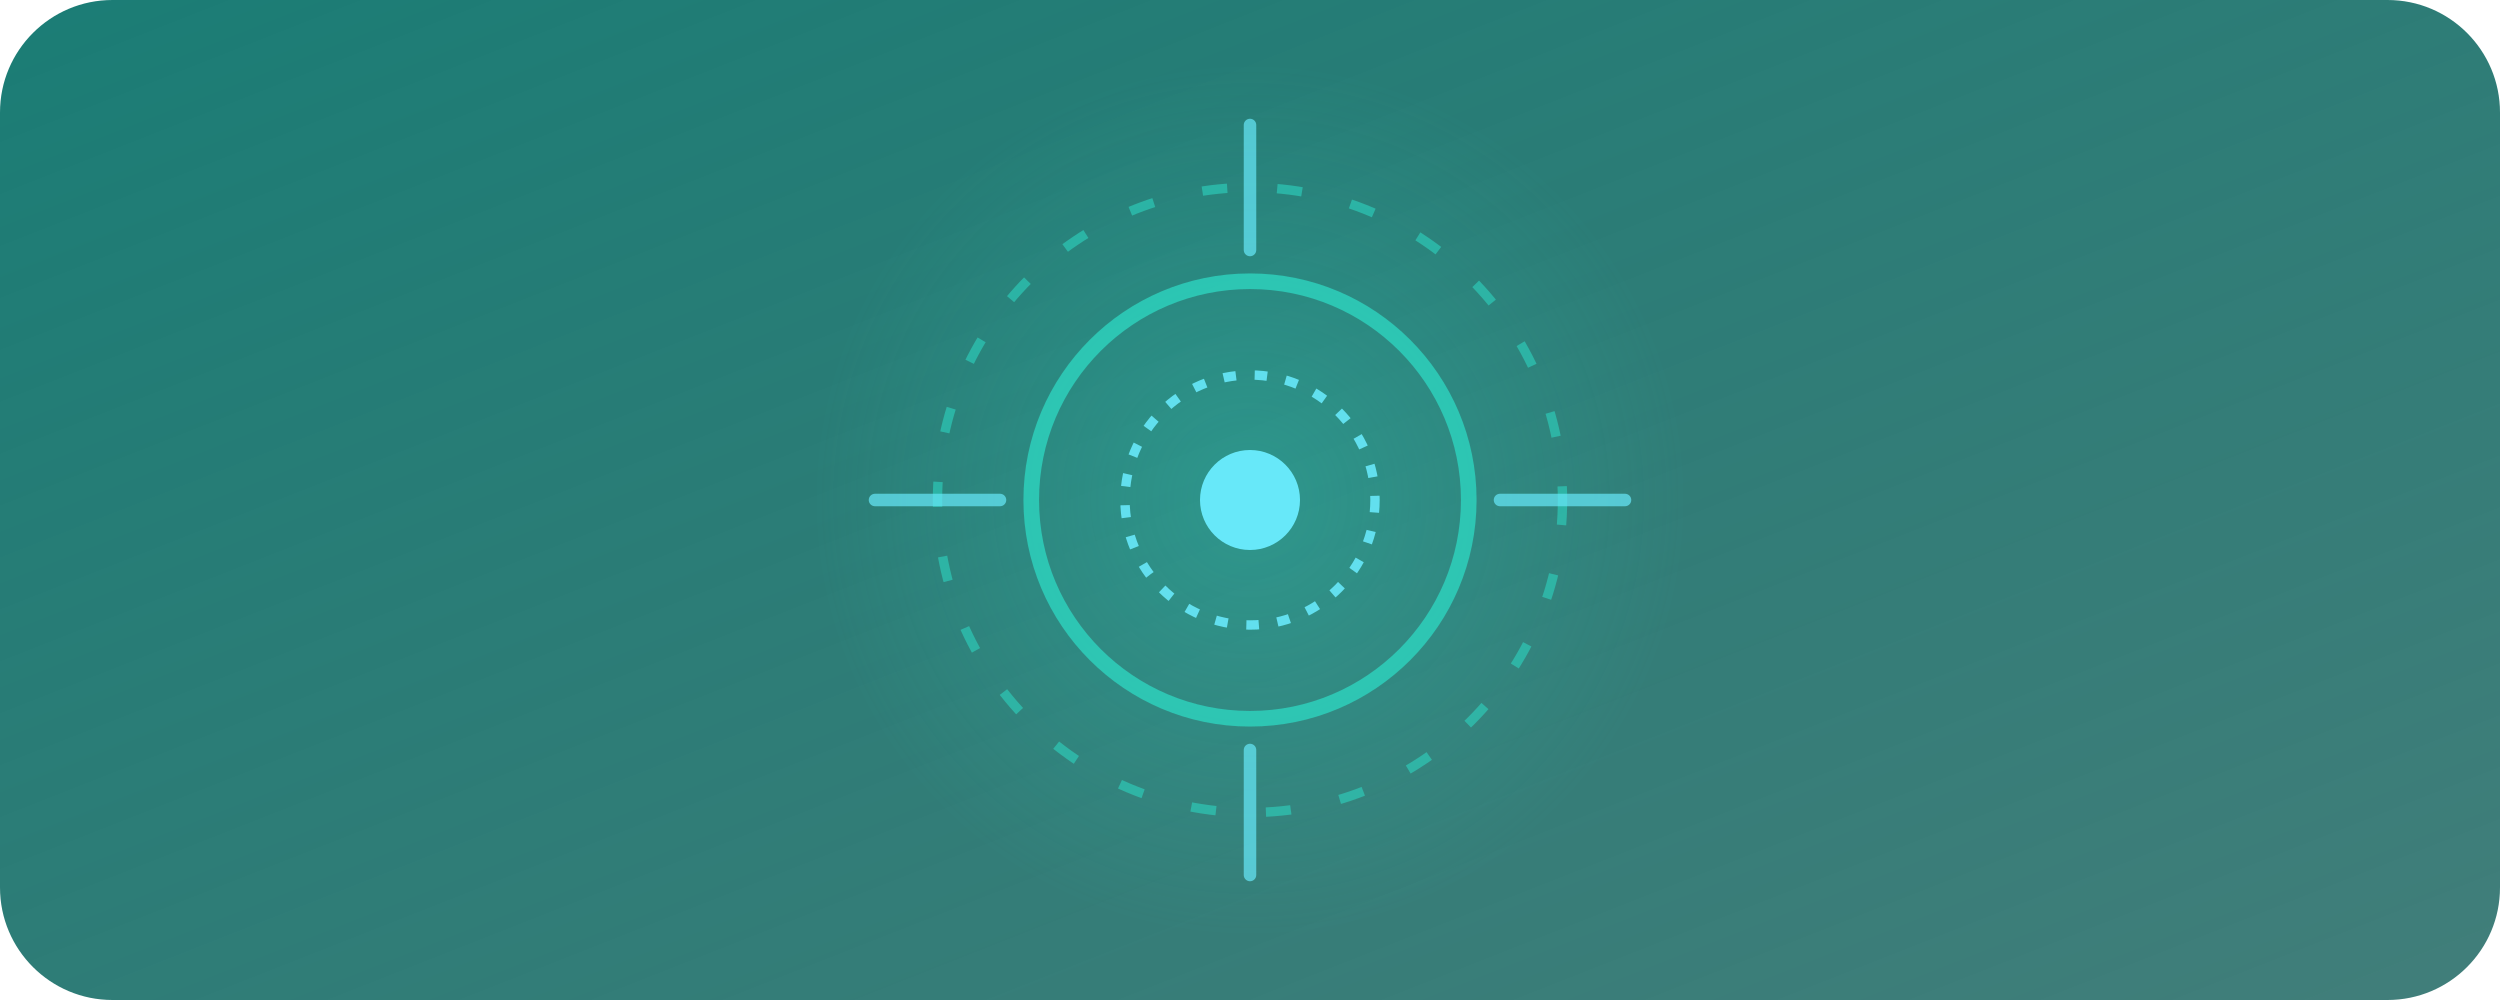
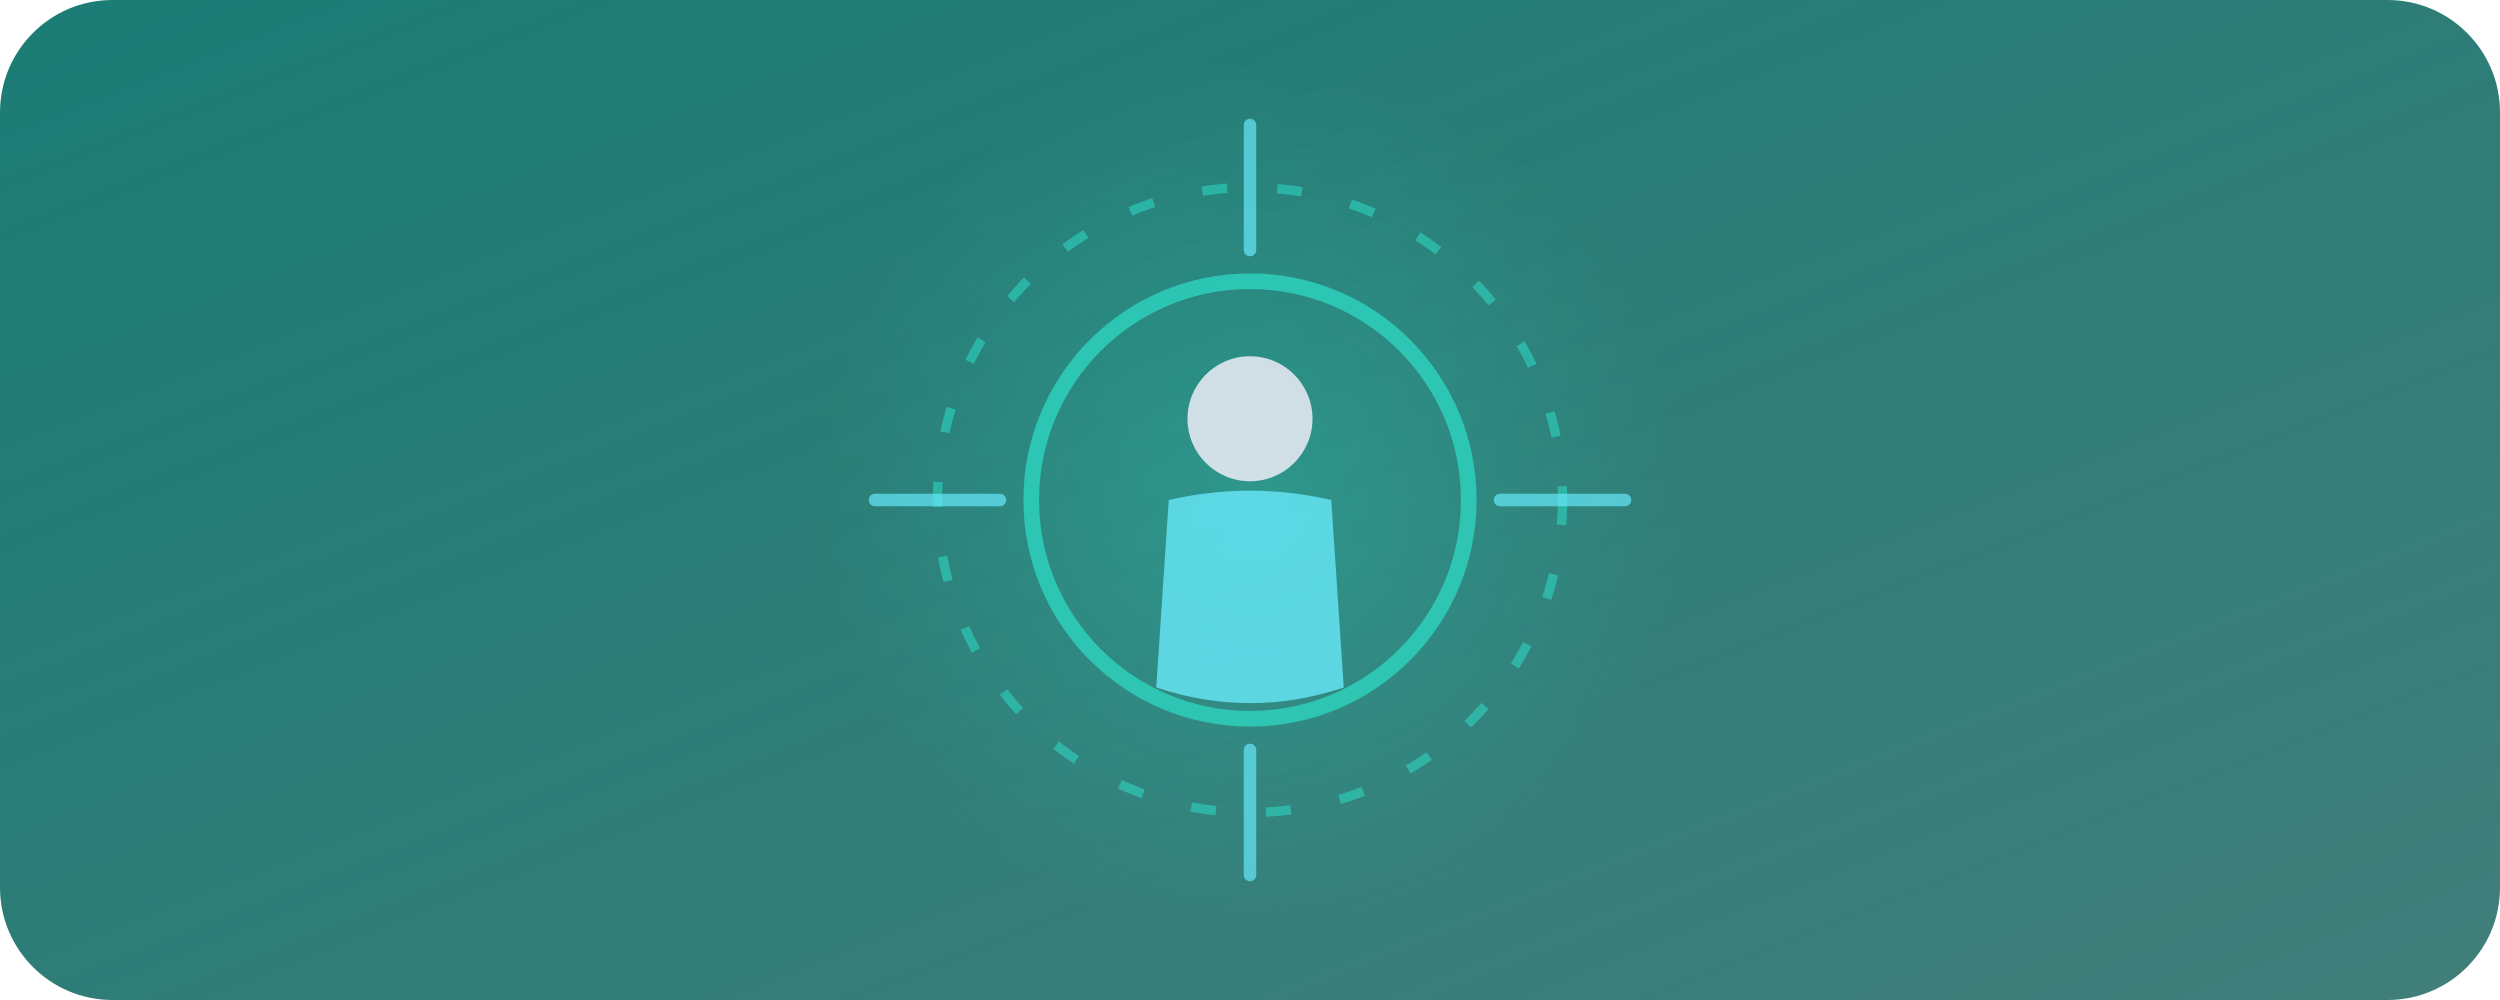
<svg xmlns="http://www.w3.org/2000/svg" viewBox="0 0 400 160" width="100%" height="160">
  <defs>
    <linearGradient id="focus-grad" x1="0%" y1="0%" x2="100%" y2="100%">
      <stop offset="0%" stop-color="#0f766e" stop-opacity="0.95" />
      <stop offset="100%" stop-color="#115e59" stop-opacity="0.8" />
    </linearGradient>
    <radialGradient id="focus-glow" cx="50%" cy="50%" r="50%">
      <stop offset="0%" stop-color="#2dd4bf" stop-opacity="0.3" />
      <stop offset="100%" stop-color="#2dd4bf" stop-opacity="0" />
    </radialGradient>
  </defs>
  <rect width="100%" height="100%" rx="18" fill="url(#focus-grad)" />
  <circle cx="200" cy="80" r="70" fill="url(#focus-glow)" />
+   <g transform="translate(185, 55)">
+     <circle cx="15" cy="12" r="10" fill="#e2e8f0" opacity="0.9" />
+     <path d="M 2 25 Q 15 22 28 25 L 30 55 Q 15 60 0 55 Z" fill="#67e8f9" opacity="0.8" />
+   </g>
  <circle cx="200" cy="80" r="50" fill="none" stroke="#2dd4bf" stroke-width="1.5" stroke-dasharray="4 8" opacity="0.6" />
  <circle cx="200" cy="80" r="35" fill="none" stroke="#2dd4bf" stroke-width="2.5" opacity="0.8" />
-   <circle cx="200" cy="80" r="20" fill="none" stroke="#67e8f9" stroke-width="1.5" stroke-dasharray="2 3" opacity="0.9" />
-   <circle cx="200" cy="80" r="8" fill="#67e8f9" />
  <line x1="200" y1="20" x2="200" y2="40" stroke="#67e8f9" stroke-width="2" stroke-linecap="round" opacity="0.7" />
  <line x1="200" y1="120" x2="200" y2="140" stroke="#67e8f9" stroke-width="2" stroke-linecap="round" opacity="0.7" />
  <line x1="140" y1="80" x2="160" y2="80" stroke="#67e8f9" stroke-width="2" stroke-linecap="round" opacity="0.7" />
  <line x1="240" y1="80" x2="260" y2="80" stroke="#67e8f9" stroke-width="2" stroke-linecap="round" opacity="0.7" />
</svg>
